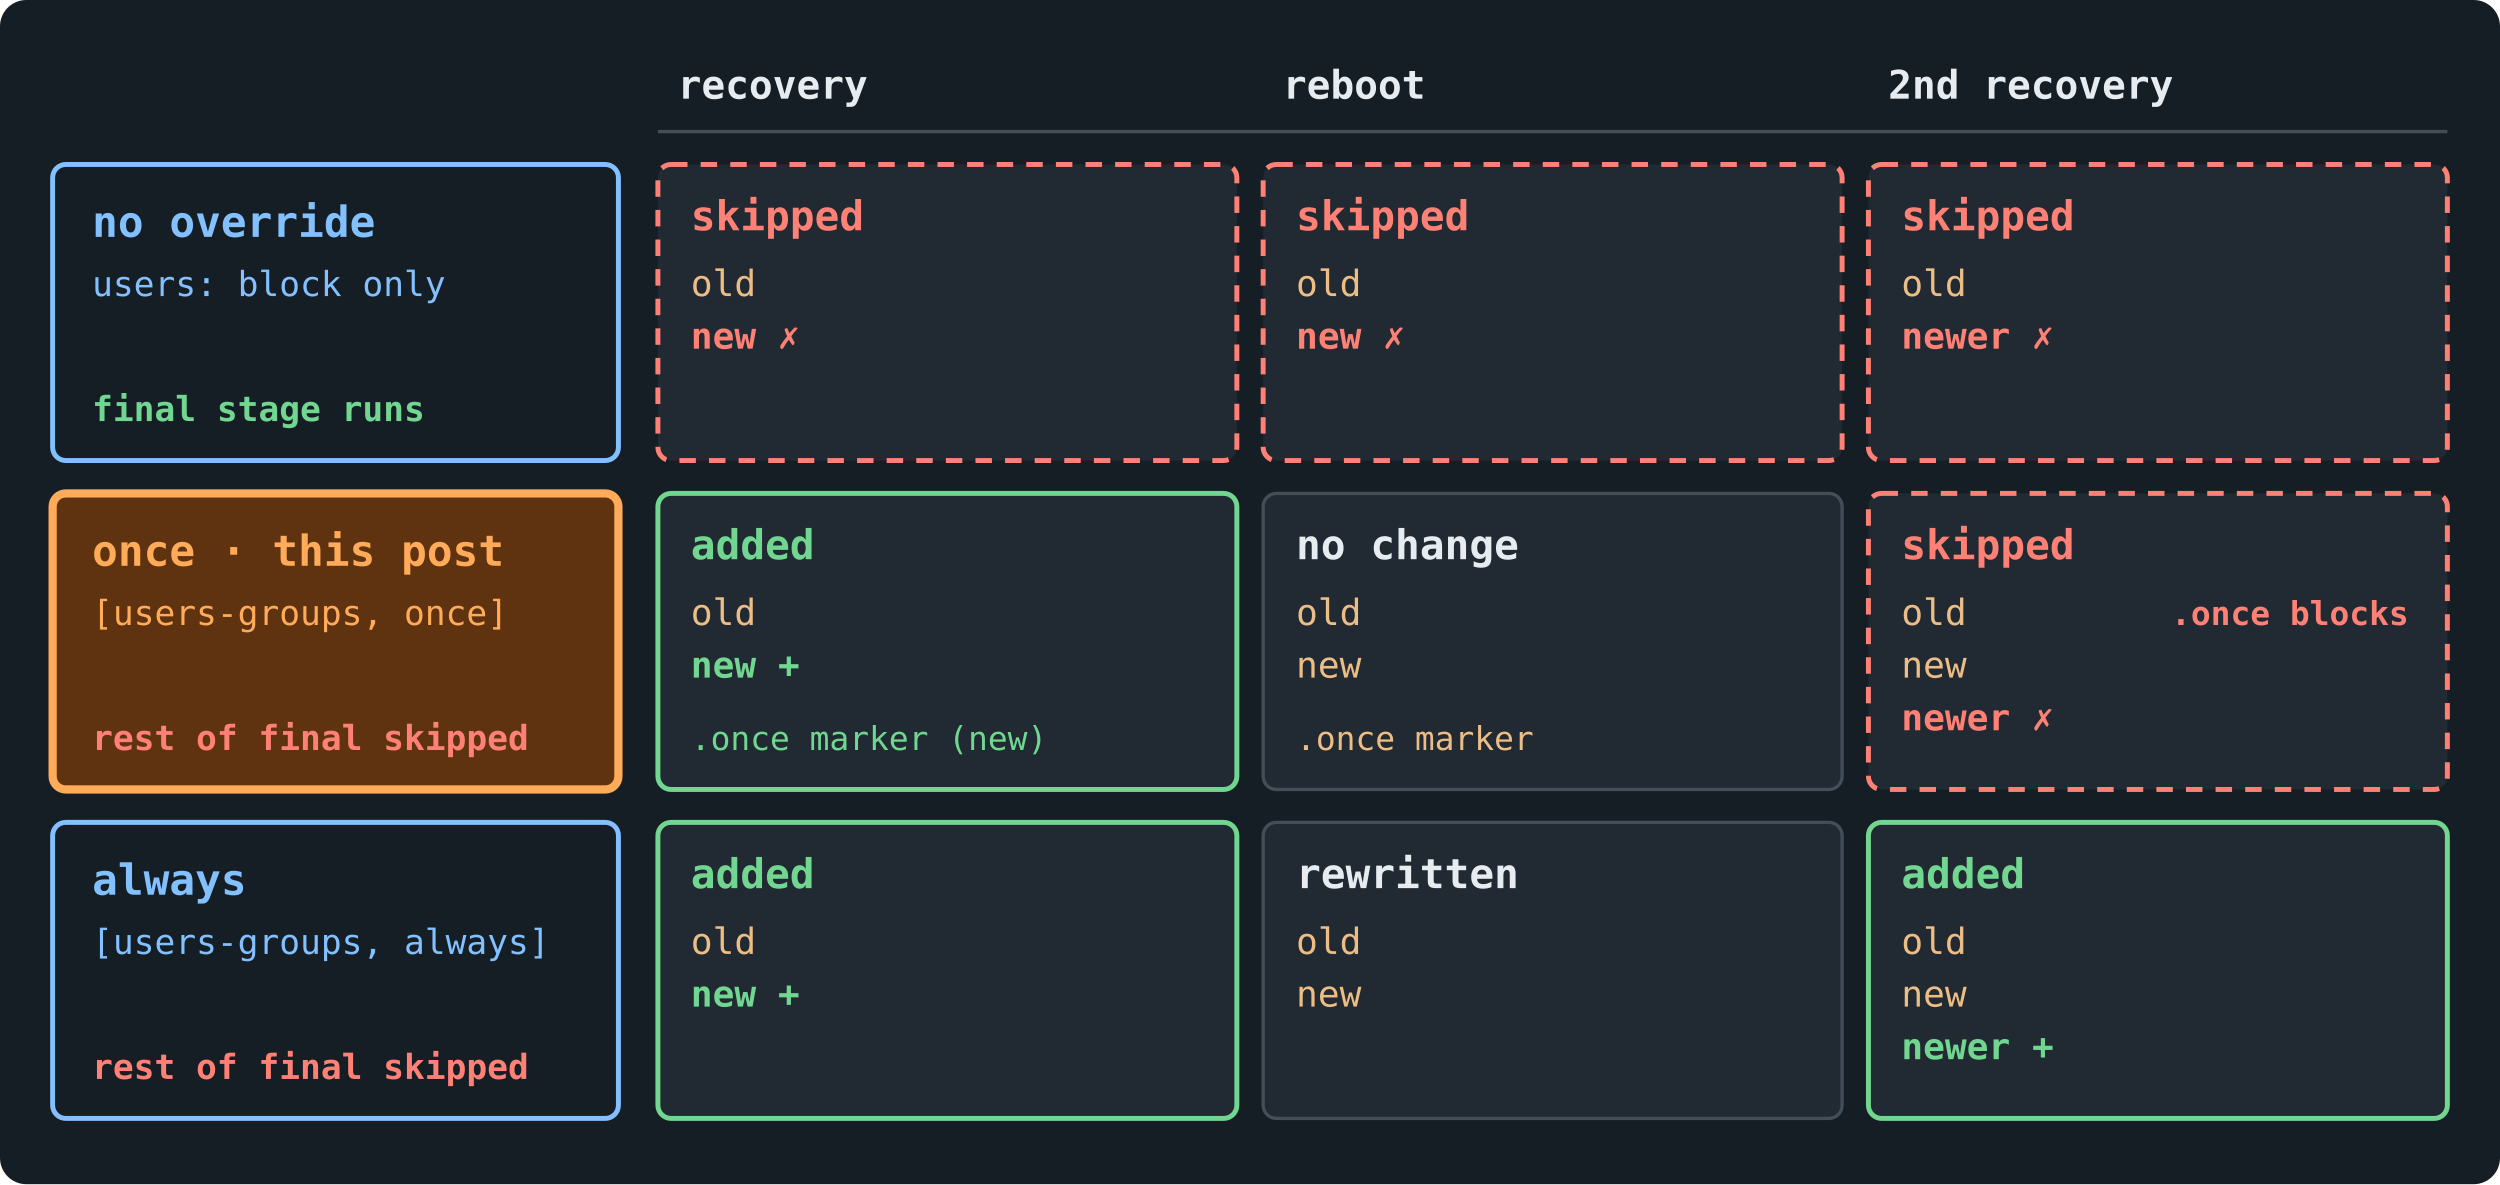
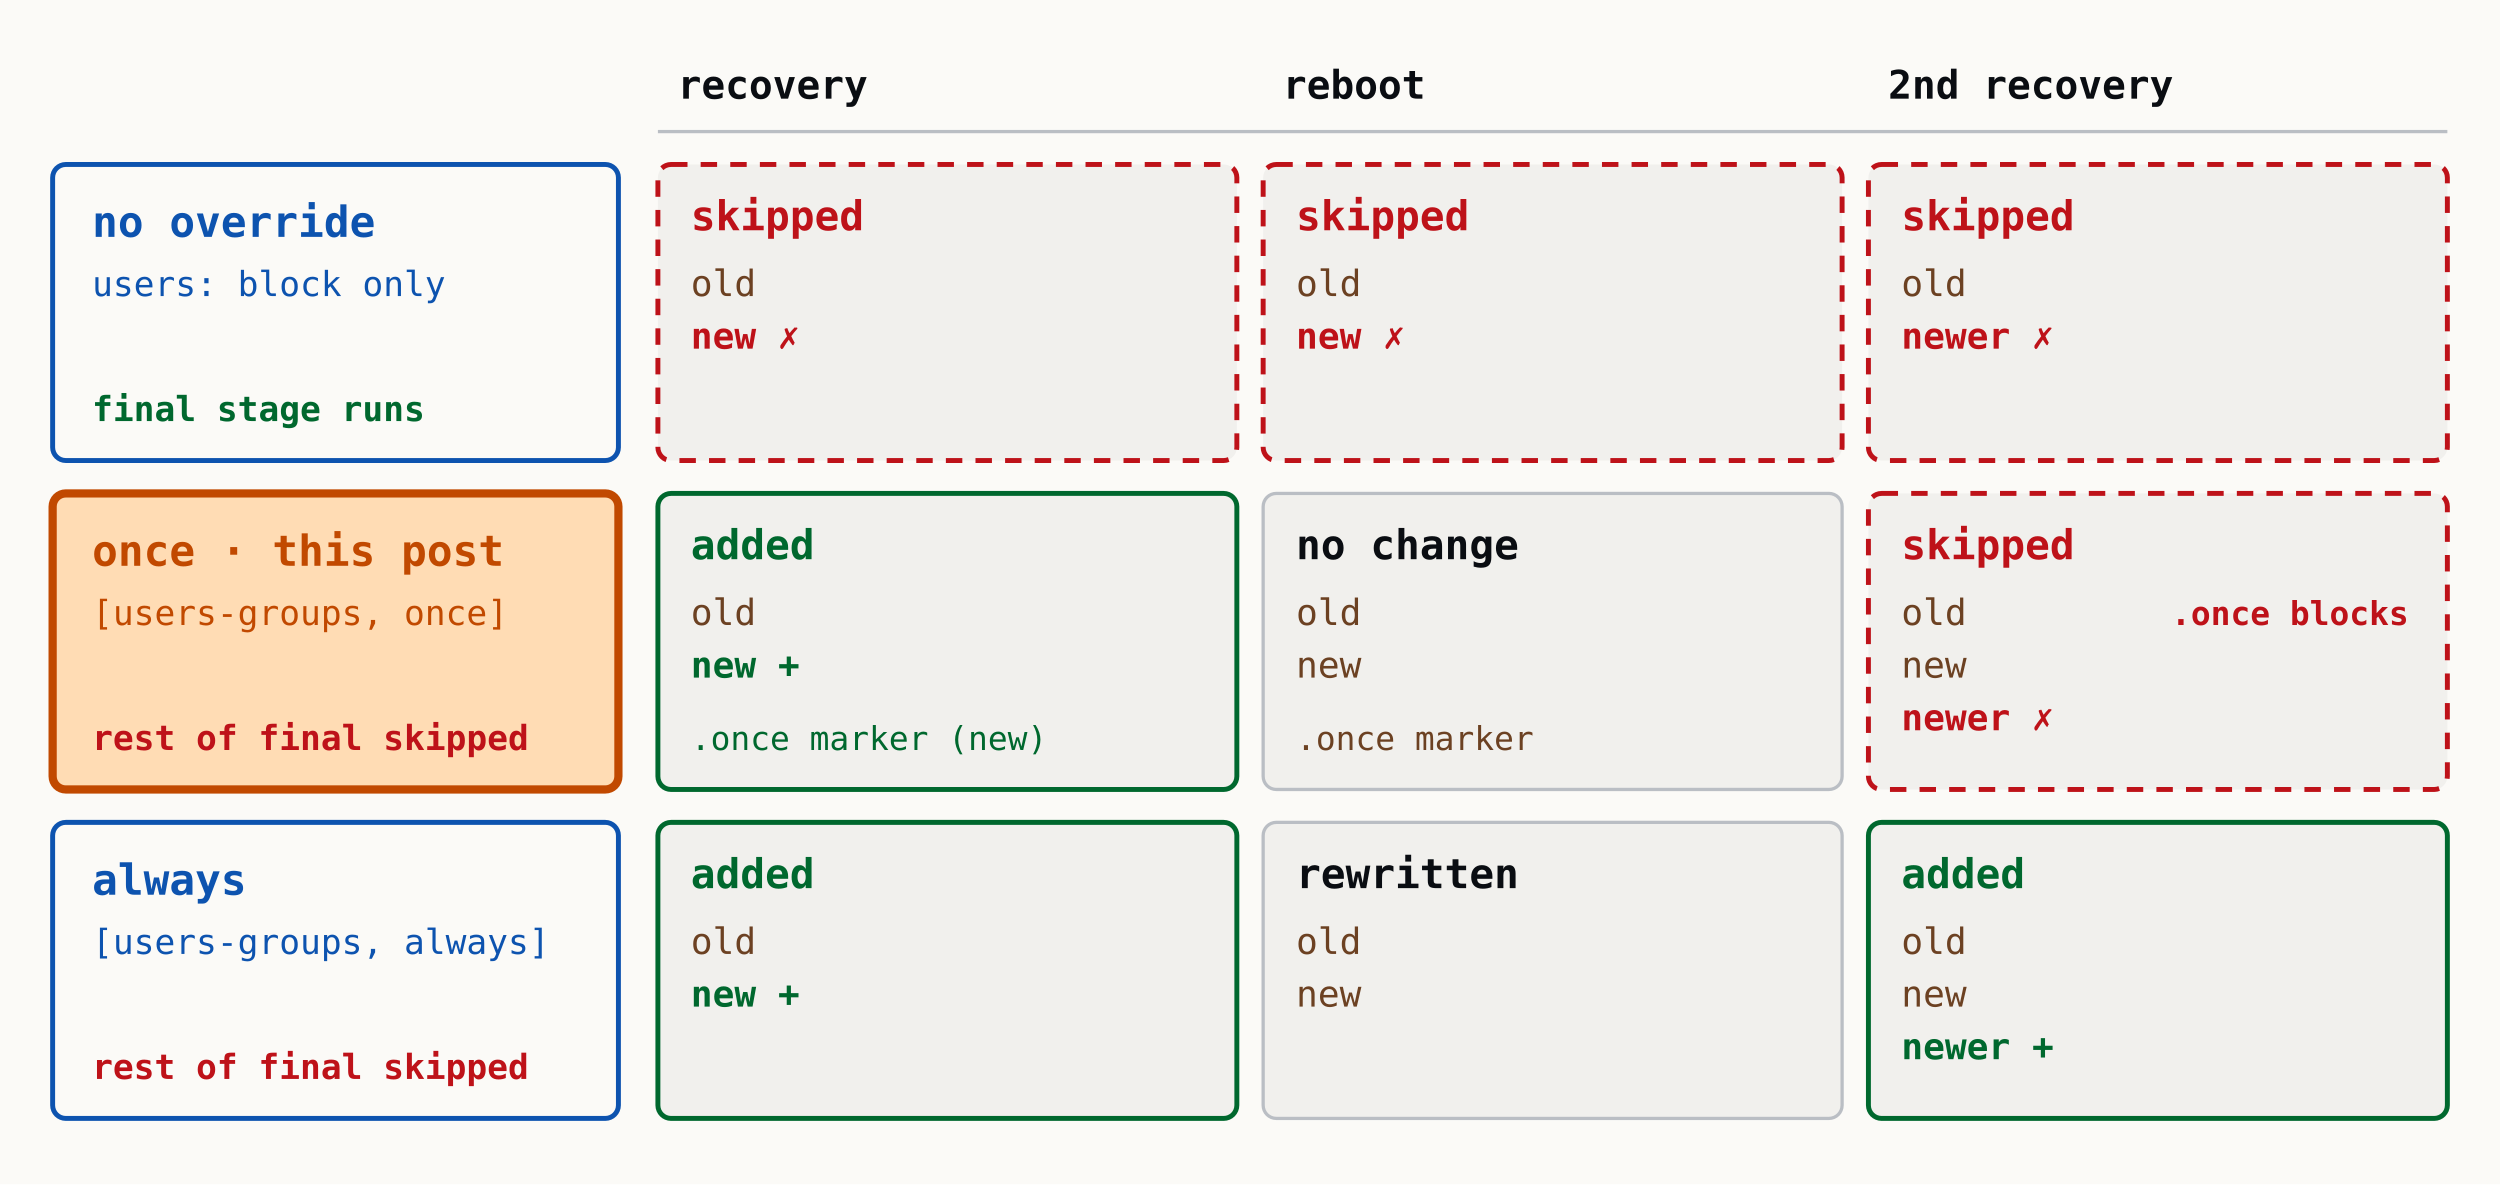
<svg xmlns="http://www.w3.org/2000/svg" viewBox="0 0 760 360" font-family="JetBrains Mono, ui-monospace, Menlo, Consolas, monospace" font-size="11" role="img" aria-label="Three options across three boots. No override: the key is never added. once: the key is added on the first recovery, then a second recovery is skipped because the .once marker is still on disk. always: the key is added on both recoveries. With once or always set, the rest of the final stage is skipped.">
-   <rect width="760" height="360" rx="8" fill="#161e25" />
-   <g fill="#e7ecf0" font-weight="800" font-size="12">
+   <rect width="760" height="360" fill="#fbfaf7" />
+   <g fill="#0a0d12" font-weight="800" font-size="12">
    <text x="206" y="30">recovery</text>
    <text x="390" y="30">reboot</text>
    <text x="574" y="30">2nd recovery</text>
  </g>
-   <line x1="200" y1="40" x2="744" y2="40" stroke="#424f5a" />
-   <rect x="16" y="50" width="172" height="90" rx="4" fill="none" stroke="#83c0ff" stroke-width="1.5" />
-   <text x="28" y="72" font-size="13" font-weight="800" fill="#83c0ff">no override</text>
-   <text x="28" y="90" font-size="10.5" fill="#83c0ff">users: block only</text>
-   <text x="28" y="128" font-size="10.5" font-weight="700" fill="#71d790">final stage runs</text>
-   <rect x="16" y="150" width="172" height="90" rx="4" fill="#5f330f" stroke="#ffab59" stroke-width="2.5" />
-   <text x="28" y="172" font-size="13" font-weight="800" fill="#ffab59">once · this post</text>
-   <text x="28" y="190" font-size="10.5" fill="#ffab59">[users-groups, once]</text>
-   <text x="28" y="228" font-size="10.5" font-weight="700" fill="#ff8175">rest of final skipped</text>
-   <rect x="16" y="250" width="172" height="90" rx="4" fill="none" stroke="#83c0ff" stroke-width="1.5" />
-   <text x="28" y="272" font-size="13" font-weight="800" fill="#83c0ff">always</text>
-   <text x="28" y="290" font-size="10.5" fill="#83c0ff">[users-groups, always]</text>
-   <text x="28" y="328" font-size="10.5" font-weight="700" fill="#ff8175">rest of final skipped</text>
+   <line x1="200" y1="40" x2="744" y2="40" stroke="#babec4" />
+   <rect x="16" y="50" width="172" height="90" rx="4" fill="none" stroke="#0d53af" stroke-width="1.5" />
+   <text x="28" y="72" font-size="13" font-weight="800" fill="#0d53af">no override</text>
+   <text x="28" y="90" font-size="10.5" fill="#0d53af">users: block only</text>
+   <text x="28" y="128" font-size="10.5" font-weight="700" fill="#00682e">final stage runs</text>
+   <rect x="16" y="150" width="172" height="90" rx="4" fill="#ffdcb4" stroke="#c14900" stroke-width="2.5" />
+   <text x="28" y="172" font-size="13" font-weight="800" fill="#c14900">once · this post</text>
+   <text x="28" y="190" font-size="10.5" fill="#c14900">[users-groups, once]</text>
+   <text x="28" y="228" font-size="10.5" font-weight="700" fill="#be1219">rest of final skipped</text>
+   <rect x="16" y="250" width="172" height="90" rx="4" fill="none" stroke="#0d53af" stroke-width="1.5" />
+   <text x="28" y="272" font-size="13" font-weight="800" fill="#0d53af">always</text>
+   <text x="28" y="290" font-size="10.5" fill="#0d53af">[users-groups, always]</text>
+   <text x="28" y="328" font-size="10.5" font-weight="700" fill="#be1219">rest of final skipped</text>
  <g>
-     <rect x="200" y="50" width="176" height="90" rx="4" fill="#212a32" stroke="#ff8175" stroke-width="1.5" stroke-dasharray="5 4" />
-     <rect x="384" y="50" width="176" height="90" rx="4" fill="#212a32" stroke="#ff8175" stroke-width="1.5" stroke-dasharray="5 4" />
-     <rect x="568" y="50" width="176" height="90" rx="4" fill="#212a32" stroke="#ff8175" stroke-width="1.5" stroke-dasharray="5 4" />
-     <rect x="200" y="150" width="176" height="90" rx="4" fill="#212a32" stroke="#71d790" stroke-width="1.5" />
-     <rect x="384" y="150" width="176" height="90" rx="4" fill="#212a32" stroke="#424f5a" />
-     <rect x="568" y="150" width="176" height="90" rx="4" fill="#212a32" stroke="#ff8175" stroke-width="1.5" stroke-dasharray="5 4" />
-     <rect x="200" y="250" width="176" height="90" rx="4" fill="#212a32" stroke="#71d790" stroke-width="1.5" />
-     <rect x="384" y="250" width="176" height="90" rx="4" fill="#212a32" stroke="#424f5a" />
-     <rect x="568" y="250" width="176" height="90" rx="4" fill="#212a32" stroke="#71d790" stroke-width="1.5" />
+     <rect x="200" y="50" width="176" height="90" rx="4" fill="#f1f0ed" stroke="#be1219" stroke-width="1.5" stroke-dasharray="5 4" />
+     <rect x="384" y="50" width="176" height="90" rx="4" fill="#f1f0ed" stroke="#be1219" stroke-width="1.5" stroke-dasharray="5 4" />
+     <rect x="568" y="50" width="176" height="90" rx="4" fill="#f1f0ed" stroke="#be1219" stroke-width="1.5" stroke-dasharray="5 4" />
+     <rect x="200" y="150" width="176" height="90" rx="4" fill="#f1f0ed" stroke="#00682e" stroke-width="1.5" />
+     <rect x="384" y="150" width="176" height="90" rx="4" fill="#f1f0ed" stroke="#babec4" />
+     <rect x="568" y="150" width="176" height="90" rx="4" fill="#f1f0ed" stroke="#be1219" stroke-width="1.5" stroke-dasharray="5 4" />
+     <rect x="200" y="250" width="176" height="90" rx="4" fill="#f1f0ed" stroke="#00682e" stroke-width="1.5" />
+     <rect x="384" y="250" width="176" height="90" rx="4" fill="#f1f0ed" stroke="#babec4" />
+     <rect x="568" y="250" width="176" height="90" rx="4" fill="#f1f0ed" stroke="#00682e" stroke-width="1.5" />
  </g>
  <g font-weight="800" font-size="12.5">
-     <text x="210" y="70" fill="#ff8175">skipped</text>
-     <text x="394" y="70" fill="#ff8175">skipped</text>
-     <text x="578" y="70" fill="#ff8175">skipped</text>
-     <text x="210" y="170" fill="#71d790">added</text>
-     <text x="394" y="170" fill="#e7ecf0">no change</text>
-     <text x="578" y="170" fill="#ff8175">skipped</text>
-     <text x="210" y="270" fill="#71d790">added</text>
-     <text x="394" y="270" fill="#e7ecf0">rewritten</text>
-     <text x="578" y="270" fill="#71d790">added</text>
+     <text x="210" y="70" fill="#be1219">skipped</text>
+     <text x="394" y="70" fill="#be1219">skipped</text>
+     <text x="578" y="70" fill="#be1219">skipped</text>
+     <text x="210" y="170" fill="#00682e">added</text>
+     <text x="394" y="170" fill="#0a0d12">no change</text>
+     <text x="578" y="170" fill="#be1219">skipped</text>
+     <text x="210" y="270" fill="#00682e">added</text>
+     <text x="394" y="270" fill="#0a0d12">rewritten</text>
+     <text x="578" y="270" fill="#00682e">added</text>
  </g>
-   <g fill="#edbd86">
+   <g fill="#6c4122">
    <text x="210" y="90">old</text>
-     <text x="210" y="106" fill="#ff8175" font-weight="800">new ✗</text>
+     <text x="210" y="106" fill="#be1219" font-weight="800">new ✗</text>
    <text x="394" y="90">old</text>
-     <text x="394" y="106" fill="#ff8175" font-weight="800">new ✗</text>
+     <text x="394" y="106" fill="#be1219" font-weight="800">new ✗</text>
    <text x="578" y="90">old</text>
-     <text x="578" y="106" fill="#ff8175" font-weight="800">newer ✗</text>
+     <text x="578" y="106" fill="#be1219" font-weight="800">newer ✗</text>
    <text x="210" y="190">old</text>
-     <text x="210" y="206" fill="#71d790" font-weight="800">new +</text>
-     <text x="210" y="228" font-size="10" fill="#71d790">.once marker (new)</text>
+     <text x="210" y="206" fill="#00682e" font-weight="800">new +</text>
+     <text x="210" y="228" font-size="10" fill="#00682e">.once marker (new)</text>
    <text x="394" y="190">old</text>
    <text x="394" y="206">new</text>
    <text x="394" y="228" font-size="10">.once marker</text>
    <text x="578" y="190">old</text>
    <text x="578" y="206">new</text>
-     <text x="578" y="222" fill="#ff8175" font-weight="800">newer ✗</text>
-     <text x="660" y="190" font-size="10" fill="#ff8175" font-weight="800">.once blocks</text>
+     <text x="578" y="222" fill="#be1219" font-weight="800">newer ✗</text>
+     <text x="660" y="190" font-size="10" fill="#be1219" font-weight="800">.once blocks</text>
    <text x="210" y="290">old</text>
-     <text x="210" y="306" fill="#71d790" font-weight="800">new +</text>
+     <text x="210" y="306" fill="#00682e" font-weight="800">new +</text>
    <text x="394" y="290">old</text>
    <text x="394" y="306">new</text>
    <text x="578" y="290">old</text>
    <text x="578" y="306">new</text>
-     <text x="578" y="322" fill="#71d790" font-weight="800">newer +</text>
+     <text x="578" y="322" fill="#00682e" font-weight="800">newer +</text>
  </g>
</svg>
